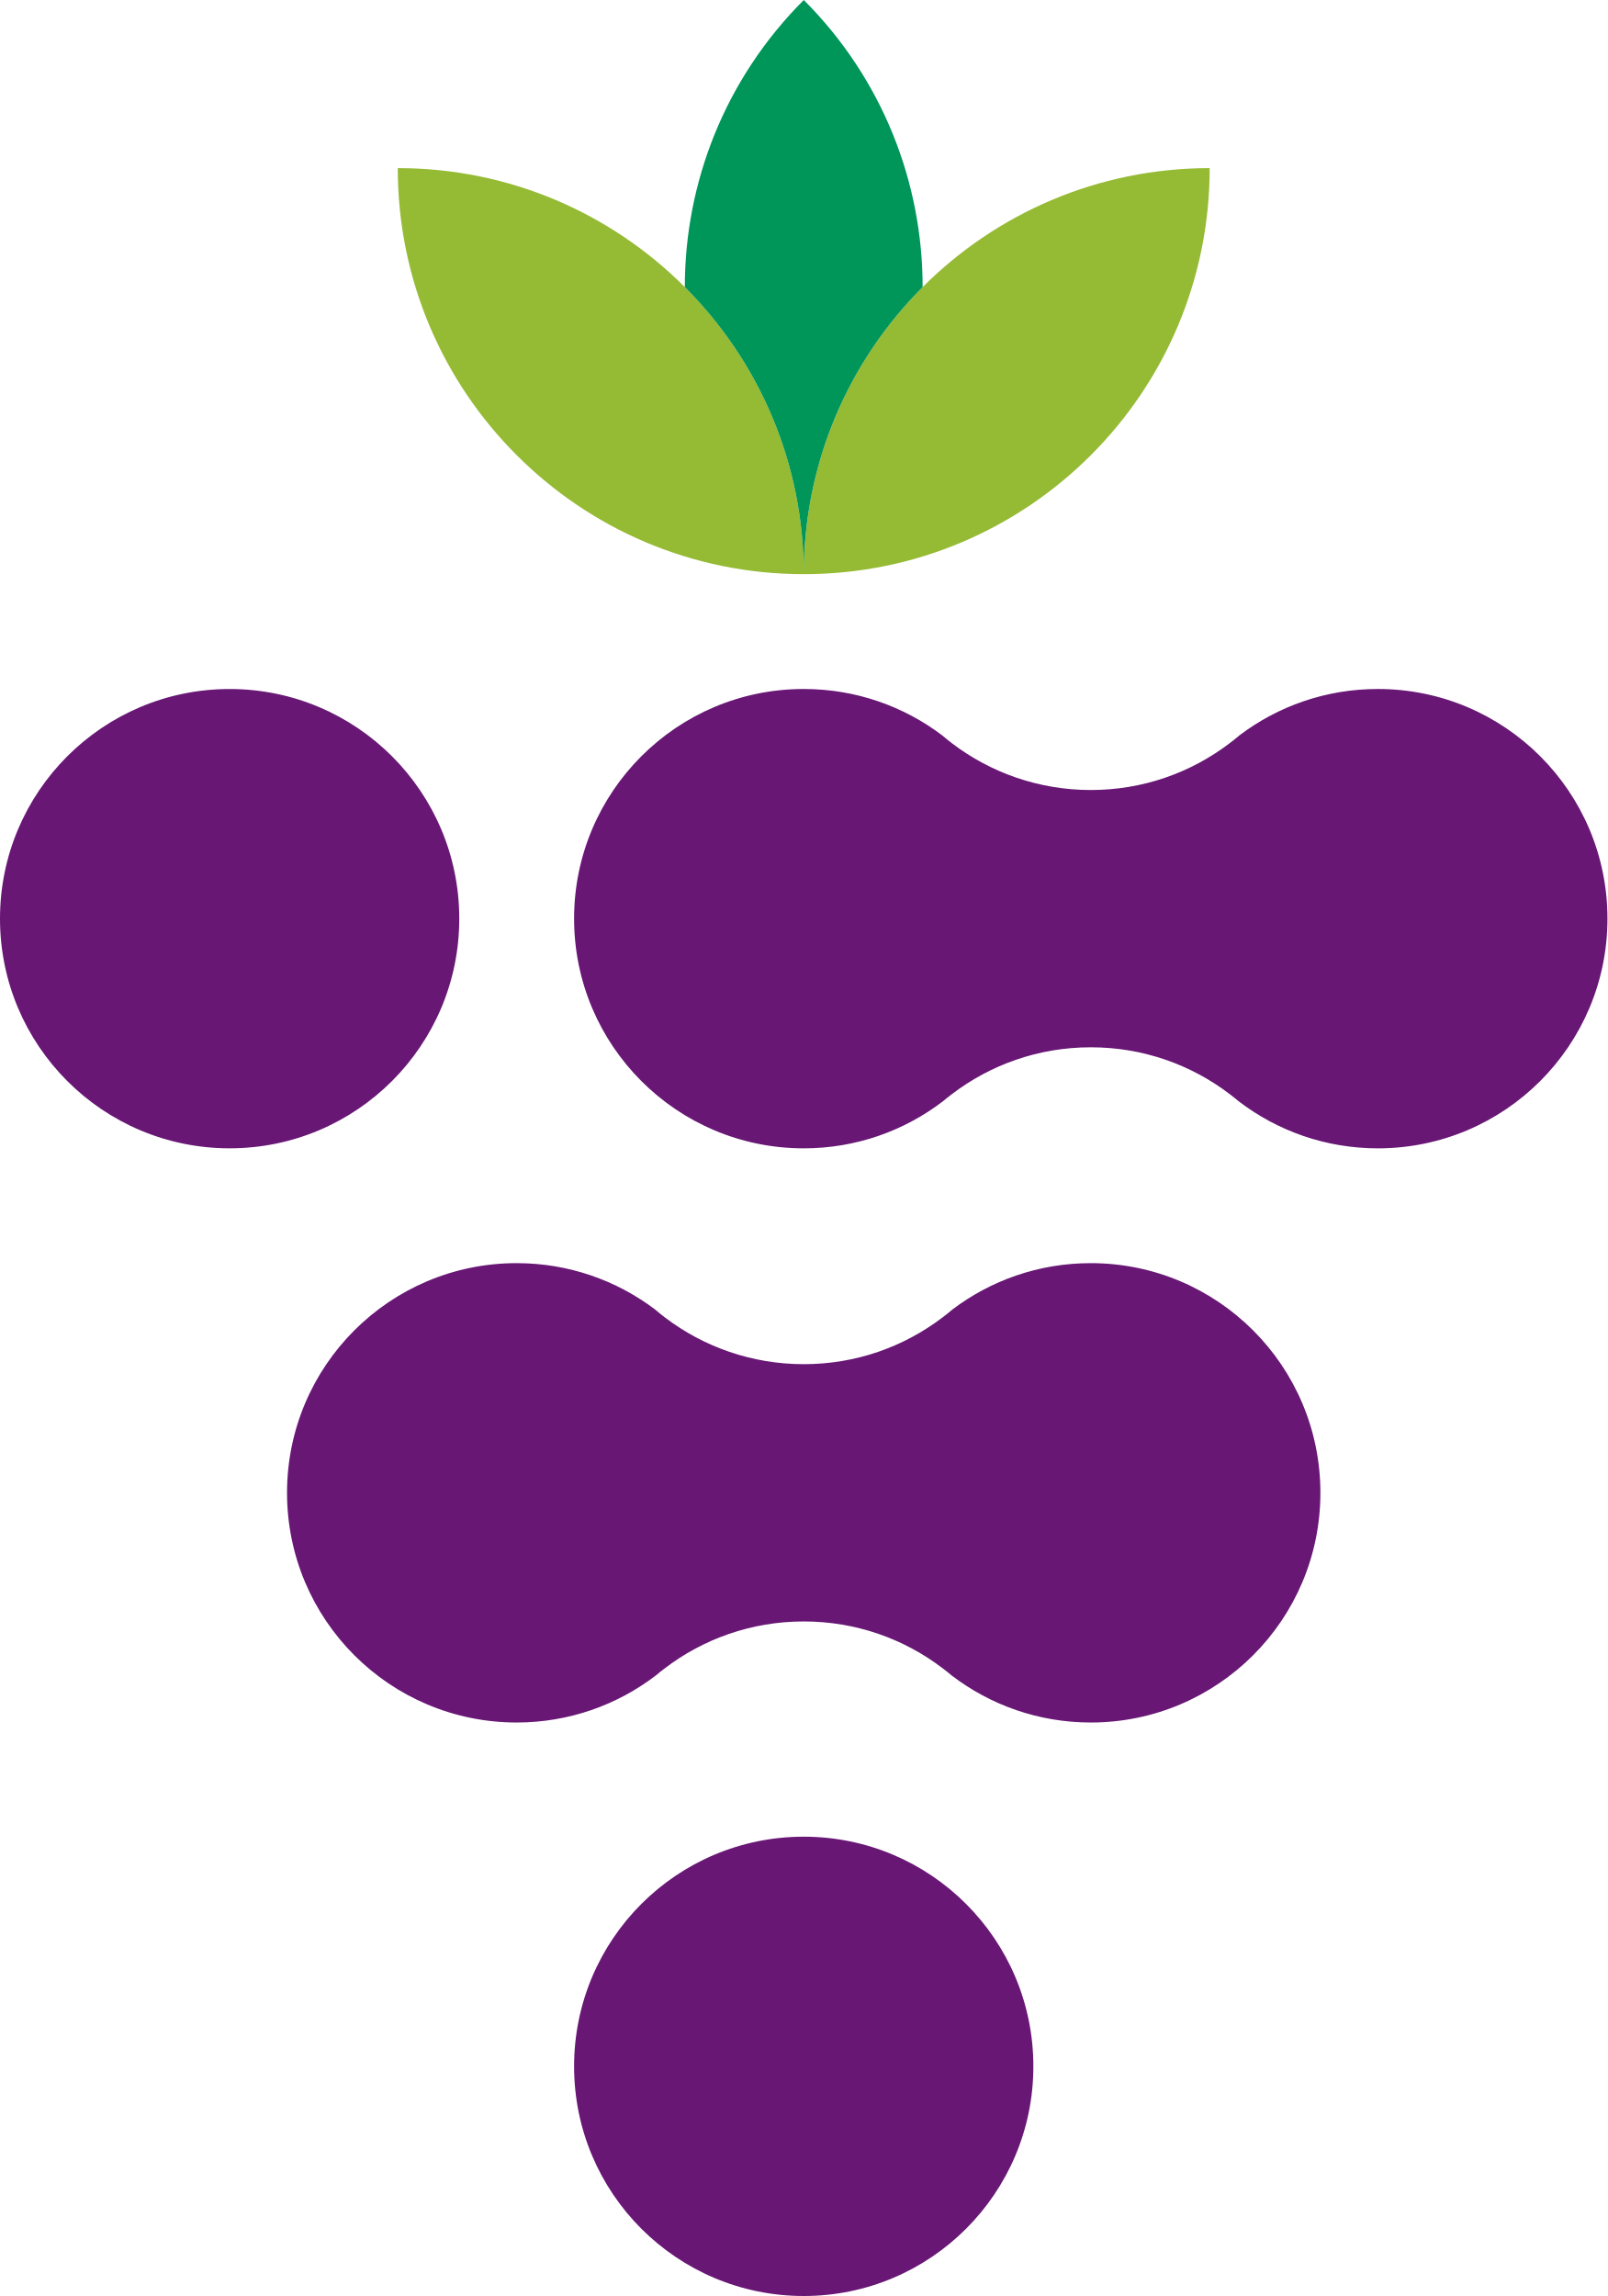
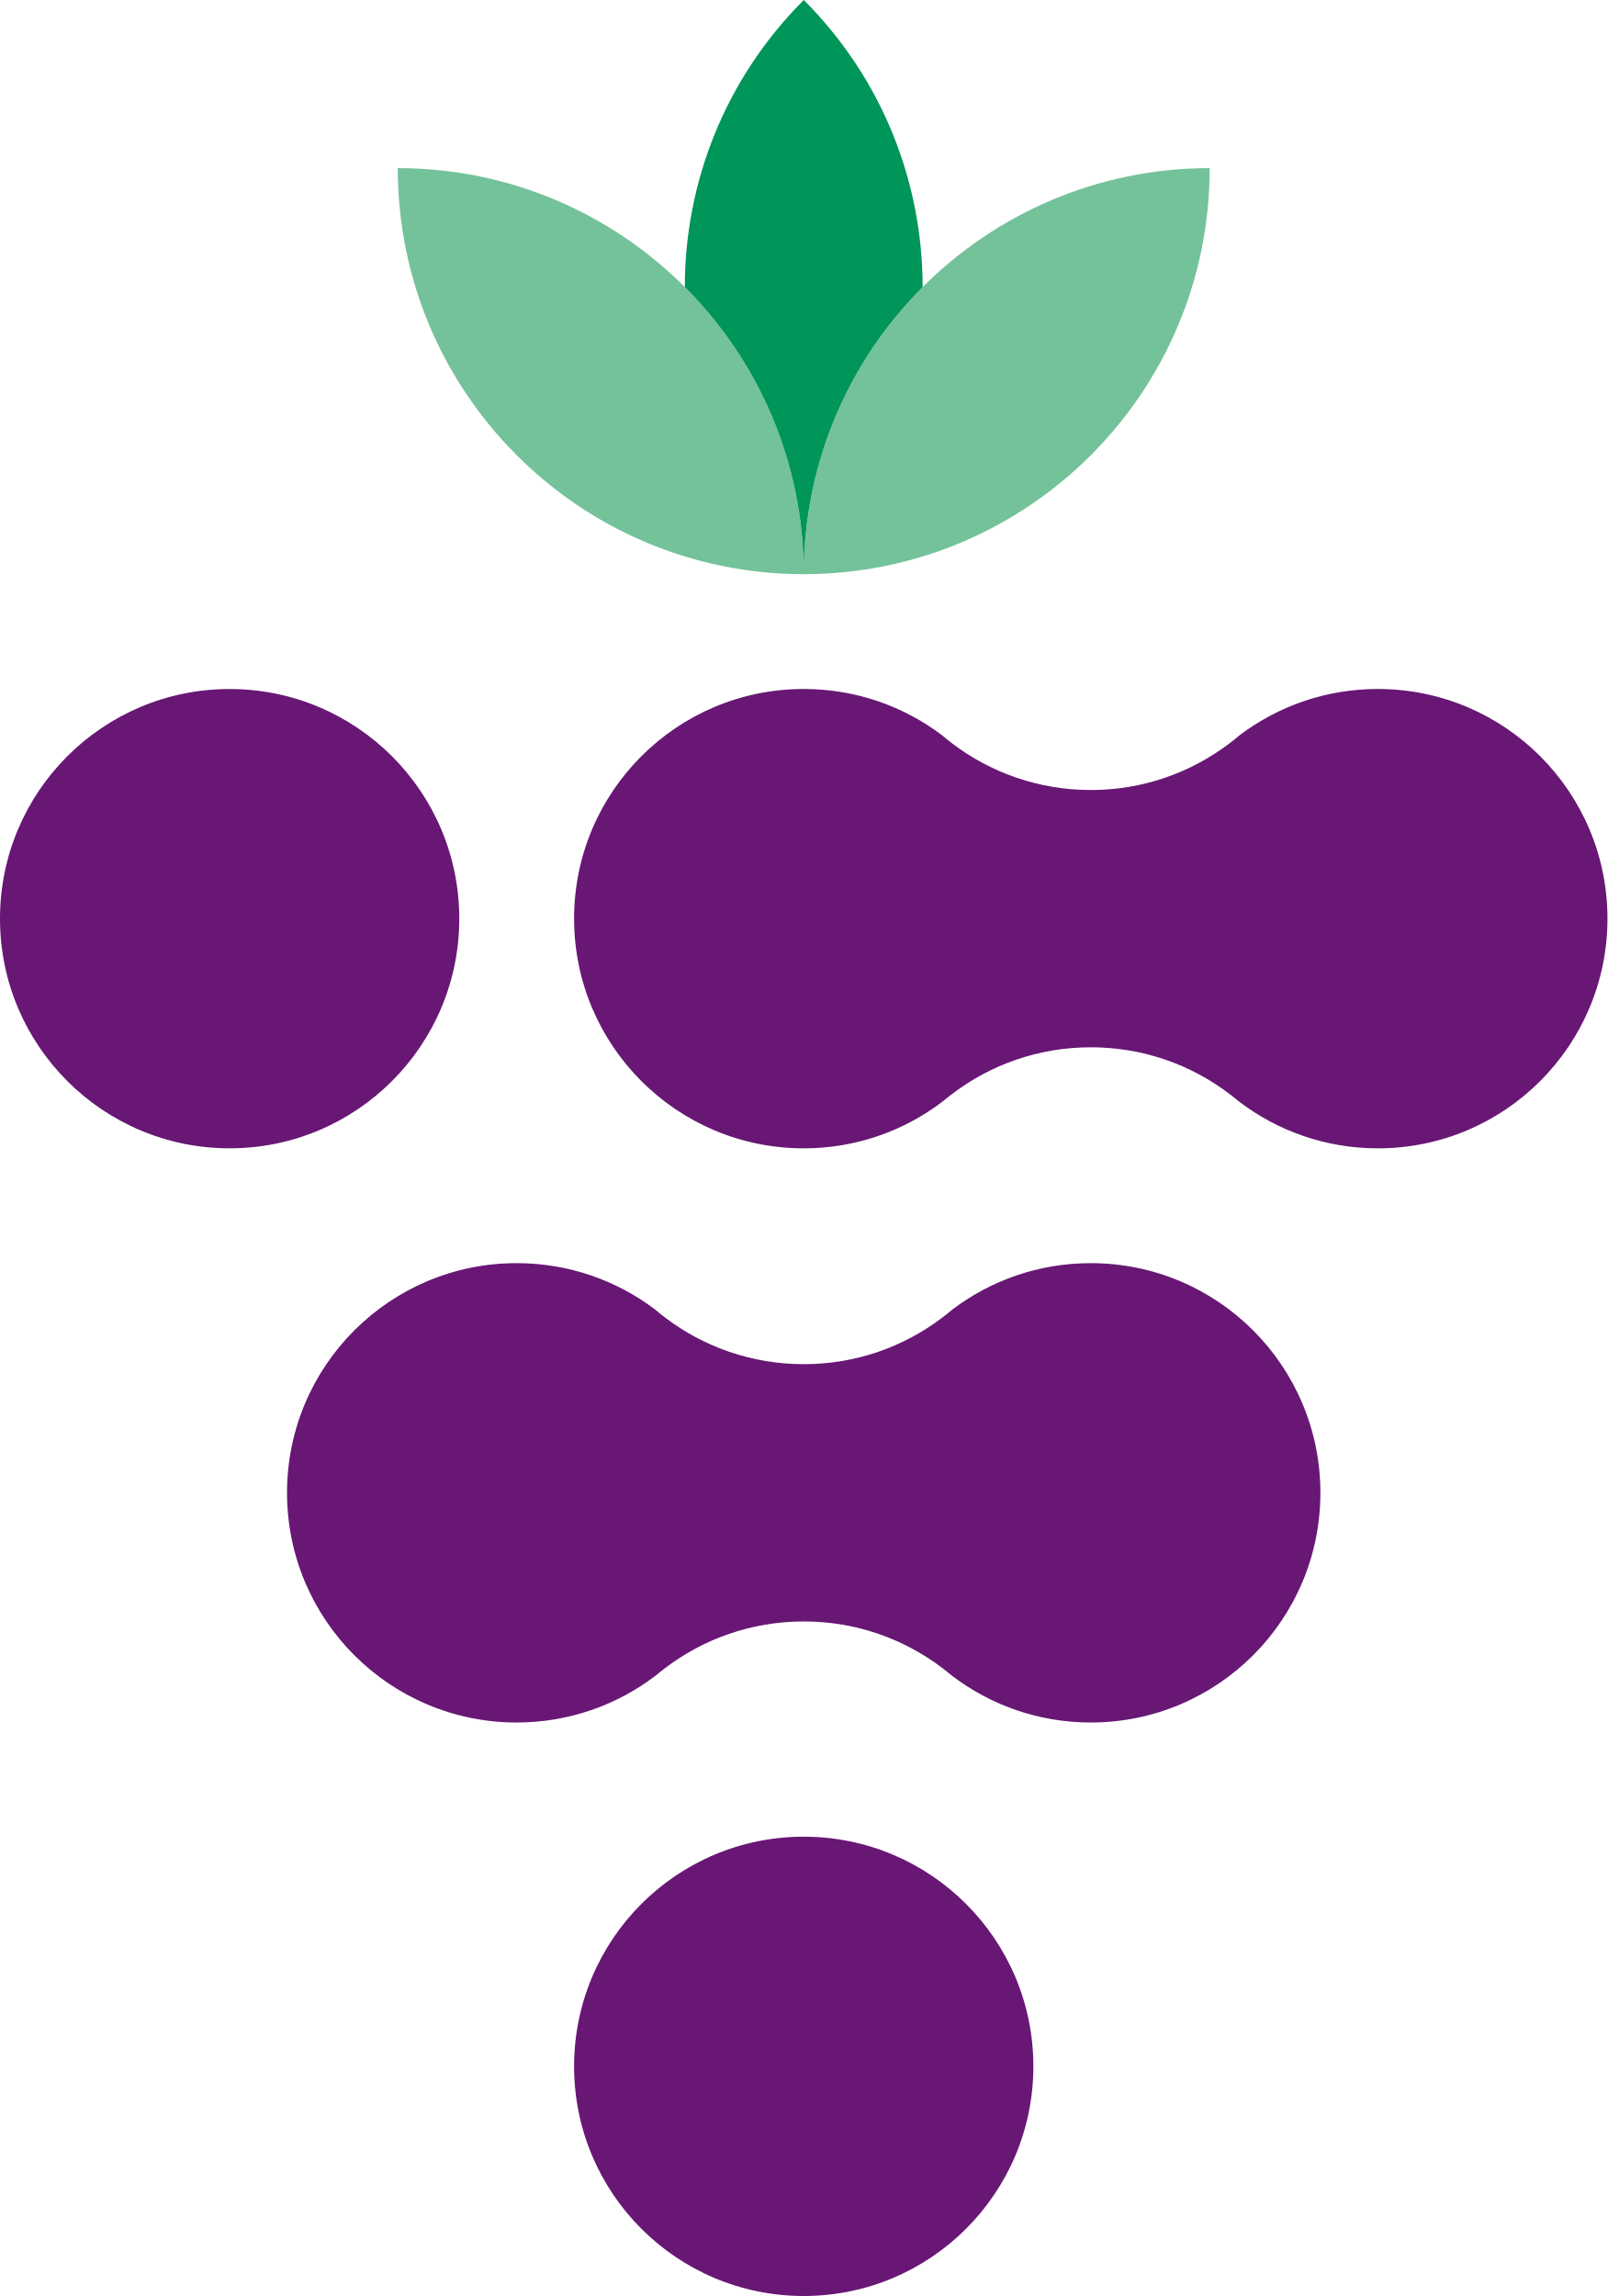
<svg xmlns="http://www.w3.org/2000/svg" viewBox="644.93 90 630.14 899.99">
  <path fill="#681775" d="M960 809.95c-49.72 0-90.02 40.3-90.02 90.02s40.31 90.02 90.02 90.02 90.02-40.31 90.02-90.02-40.31-90.02-90.02-90.02m225.06-449.88c-20.39 0-39.17 6.76-54.25 18.17a71 71 0 0 1-4 3.2c-15.11 11.47-33.88 18.23-54.27 18.23s-39.3-6.81-54.41-18.31c-1.31-.98-2.6-2.03-3.86-3.12-15.08-11.41-33.88-18.17-54.27-18.17-49.73 0-90.02 40.31-90.02 90.02s40.29 90.04 90.02 90.04c20.5 0 39.44-6.87 54.57-18.45 1.09-.93 2.24-1.83 3.39-2.71 15.14-11.58 34.07-18.45 54.57-18.45s39.3 6.81 54.44 18.34c1.2.9 2.38 1.86 3.53 2.82 15.14 11.58 34.05 18.45 54.55 18.45 49.73 0 90.02-40.31 90.02-90.04s-40.29-90.02-90.02-90.02ZM824.97 450.1c0-49.72-40.31-90.02-90.02-90.02s-90.02 40.31-90.02 90.02 40.31 90.02 90.02 90.02 90.02-40.31 90.02-90.02m247.56 135.03c-20.39 0-39.17 6.76-54.25 18.17a71 71 0 0 1-4 3.2c-15.11 11.47-33.88 18.23-54.27 18.23s-39.3-6.81-54.41-18.31c-1.31-.98-2.6-2.03-3.86-3.12-15.08-11.41-33.88-18.17-54.27-18.17-49.73 0-90.02 40.31-90.02 90.02s40.29 90.04 90.02 90.04c20.5 0 39.44-6.87 54.57-18.45 1.09-.93 2.24-1.83 3.39-2.71 15.14-11.58 34.07-18.45 54.57-18.45s39.3 6.81 54.44 18.34c1.2.9 2.38 1.86 3.53 2.82 15.14 11.58 34.05 18.45 54.55 18.45 49.73 0 90.02-40.31 90.02-90.04s-40.29-90.02-90.02-90.02Z" />
-   <path fill="#95ba34" d="M1006.61 202.53c-28.78 28.78-46.59 68.57-46.59 112.53 43.96 0 83.71-17.81 112.53-46.63 28.78-28.78 46.59-68.57 46.59-112.53-43.92 0-83.71 17.81-112.53 46.63M800.86 155.9c0 43.96 17.81 83.75 46.63 112.53 28.78 28.82 68.57 46.63 112.53 46.63 0-43.96-17.81-83.75-46.63-112.53-28.78-28.82-68.57-46.63-112.53-46.63" />
+   <path fill="#74C29A" d="M1006.61 202.53c-28.78 28.78-46.59 68.57-46.59 112.53 43.96 0 83.71-17.81 112.53-46.63 28.78-28.78 46.59-68.57 46.59-112.53-43.92 0-83.71 17.81-112.53 46.63M800.86 155.9c0 43.96 17.81 83.75 46.63 112.53 28.78 28.82 68.57 46.63 112.53 46.63 0-43.96-17.81-83.75-46.63-112.53-28.78-28.82-68.57-46.63-112.53-46.63" />
  <path fill="#009559" d="M1006.61 202.53c-28.78 28.78-46.59 68.57-46.59 112.53 0-43.96-17.81-83.75-46.63-112.53 0-40.73 15.57-81.47 46.63-112.53 31.06 31.06 46.59 71.8 46.59 112.53" />
</svg>
